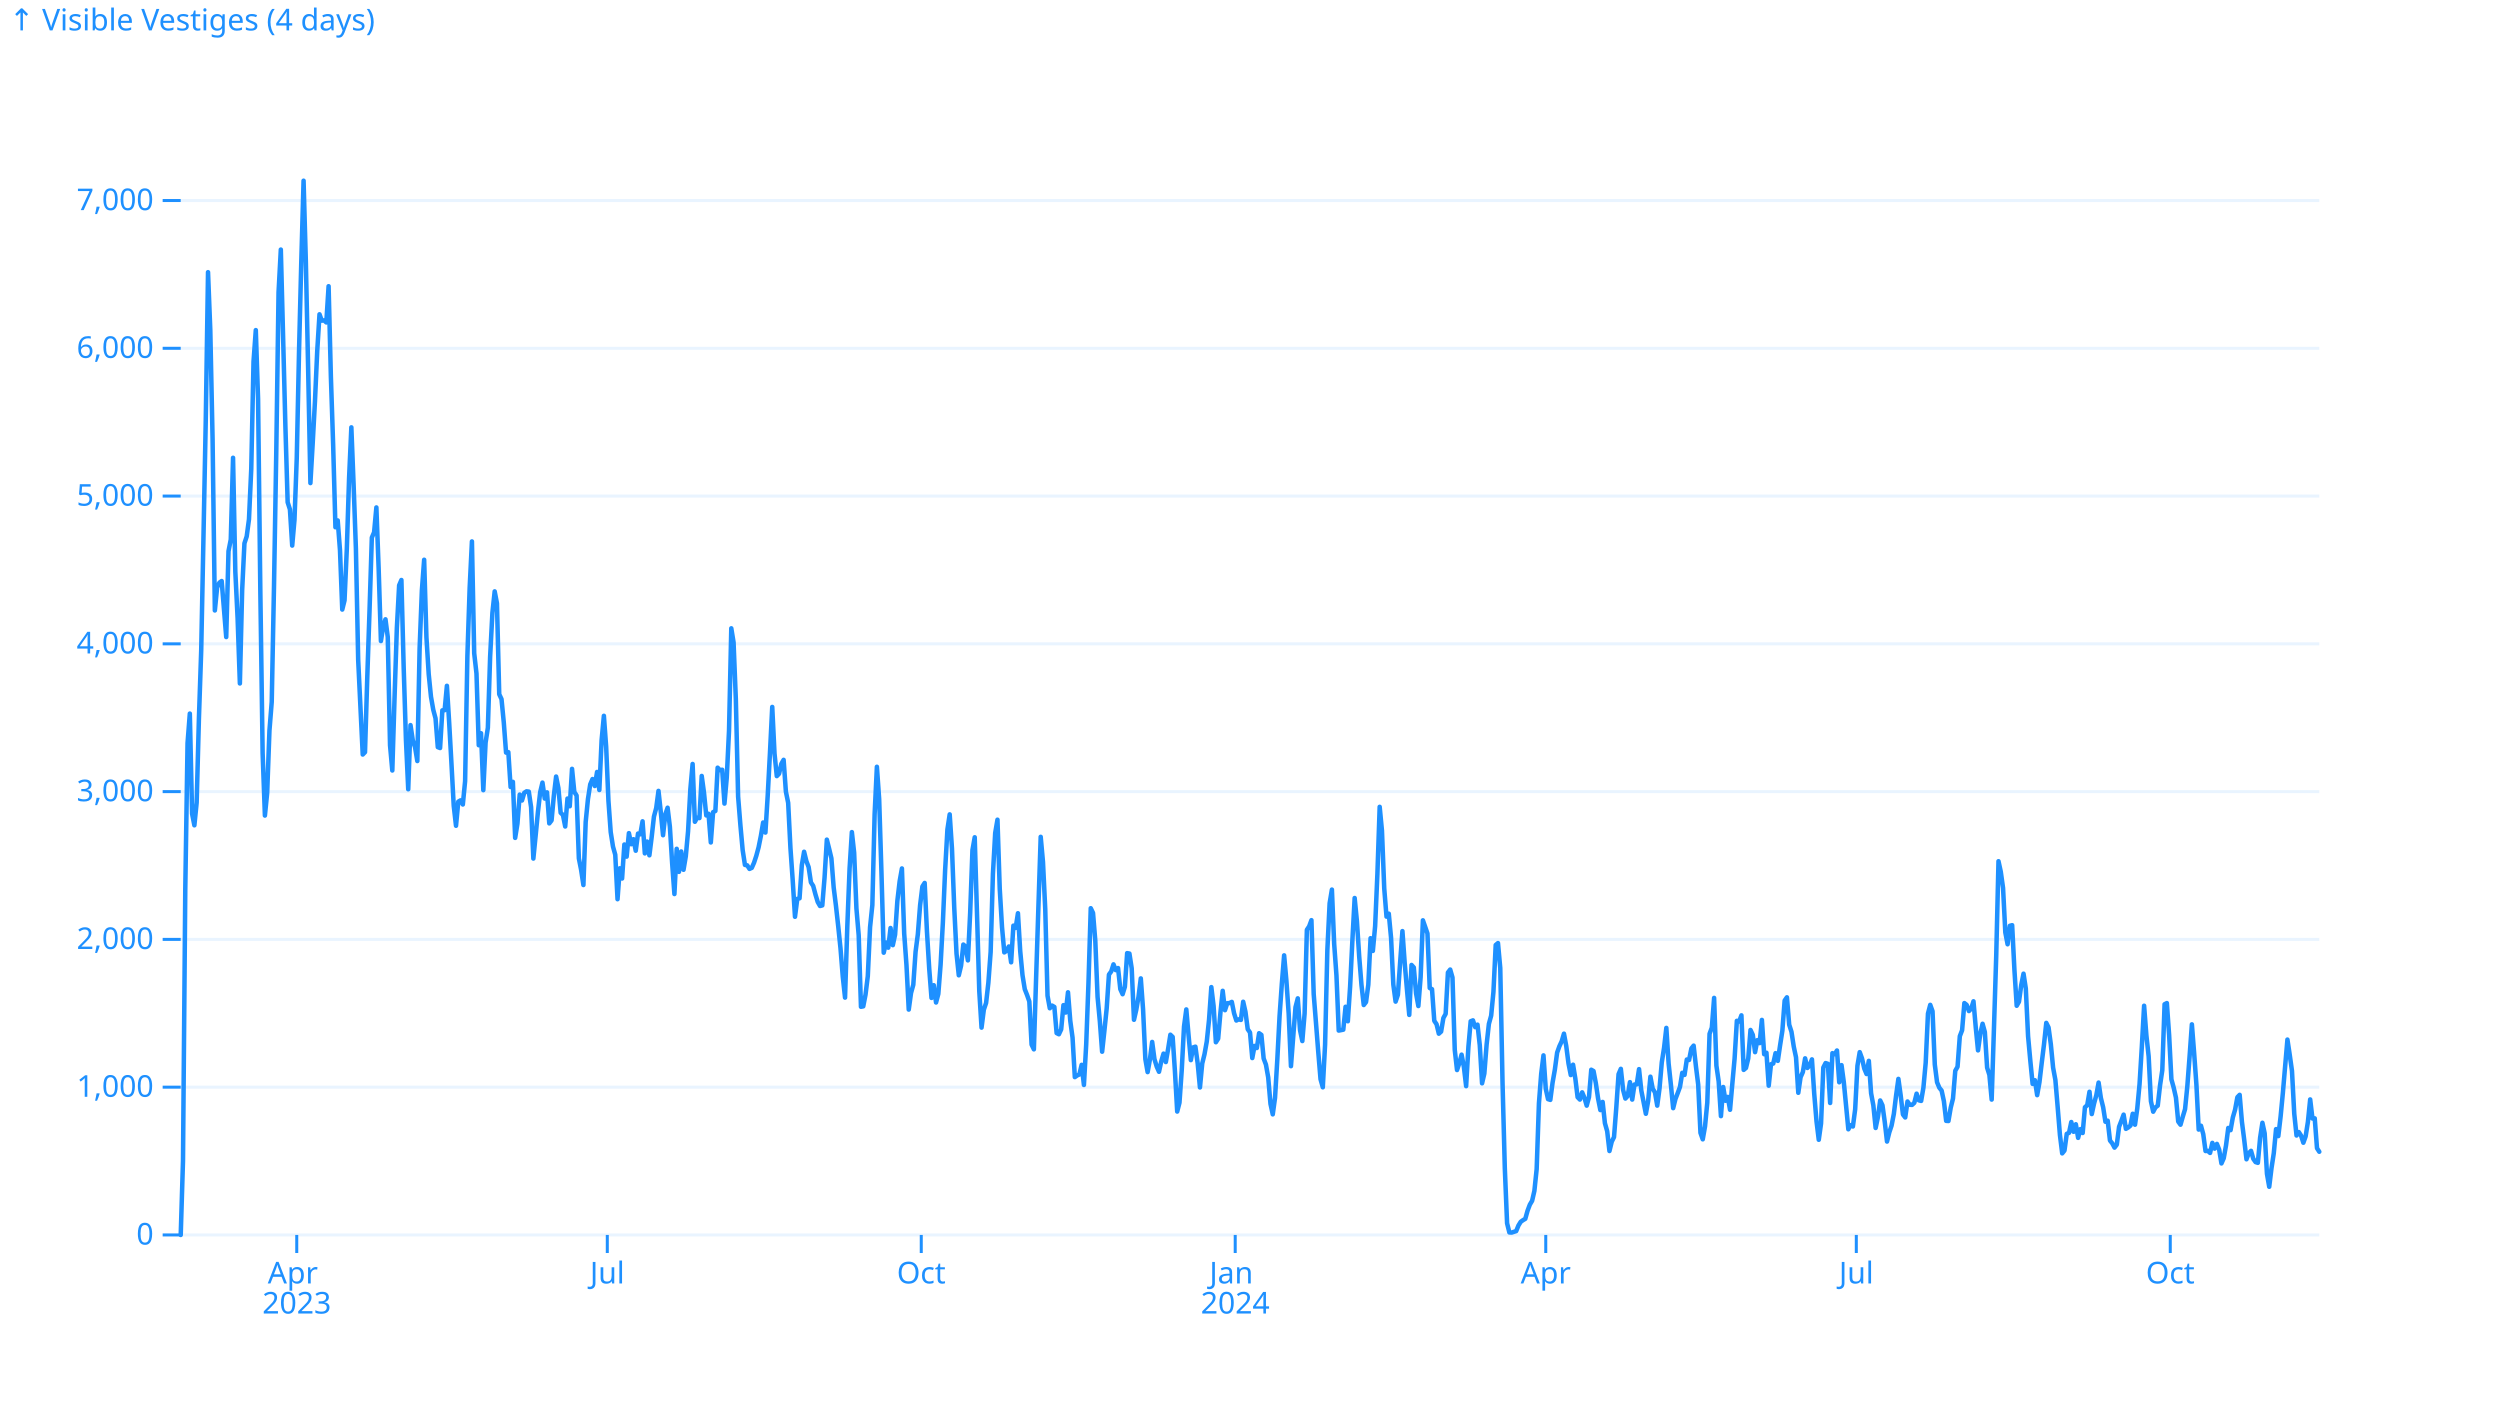
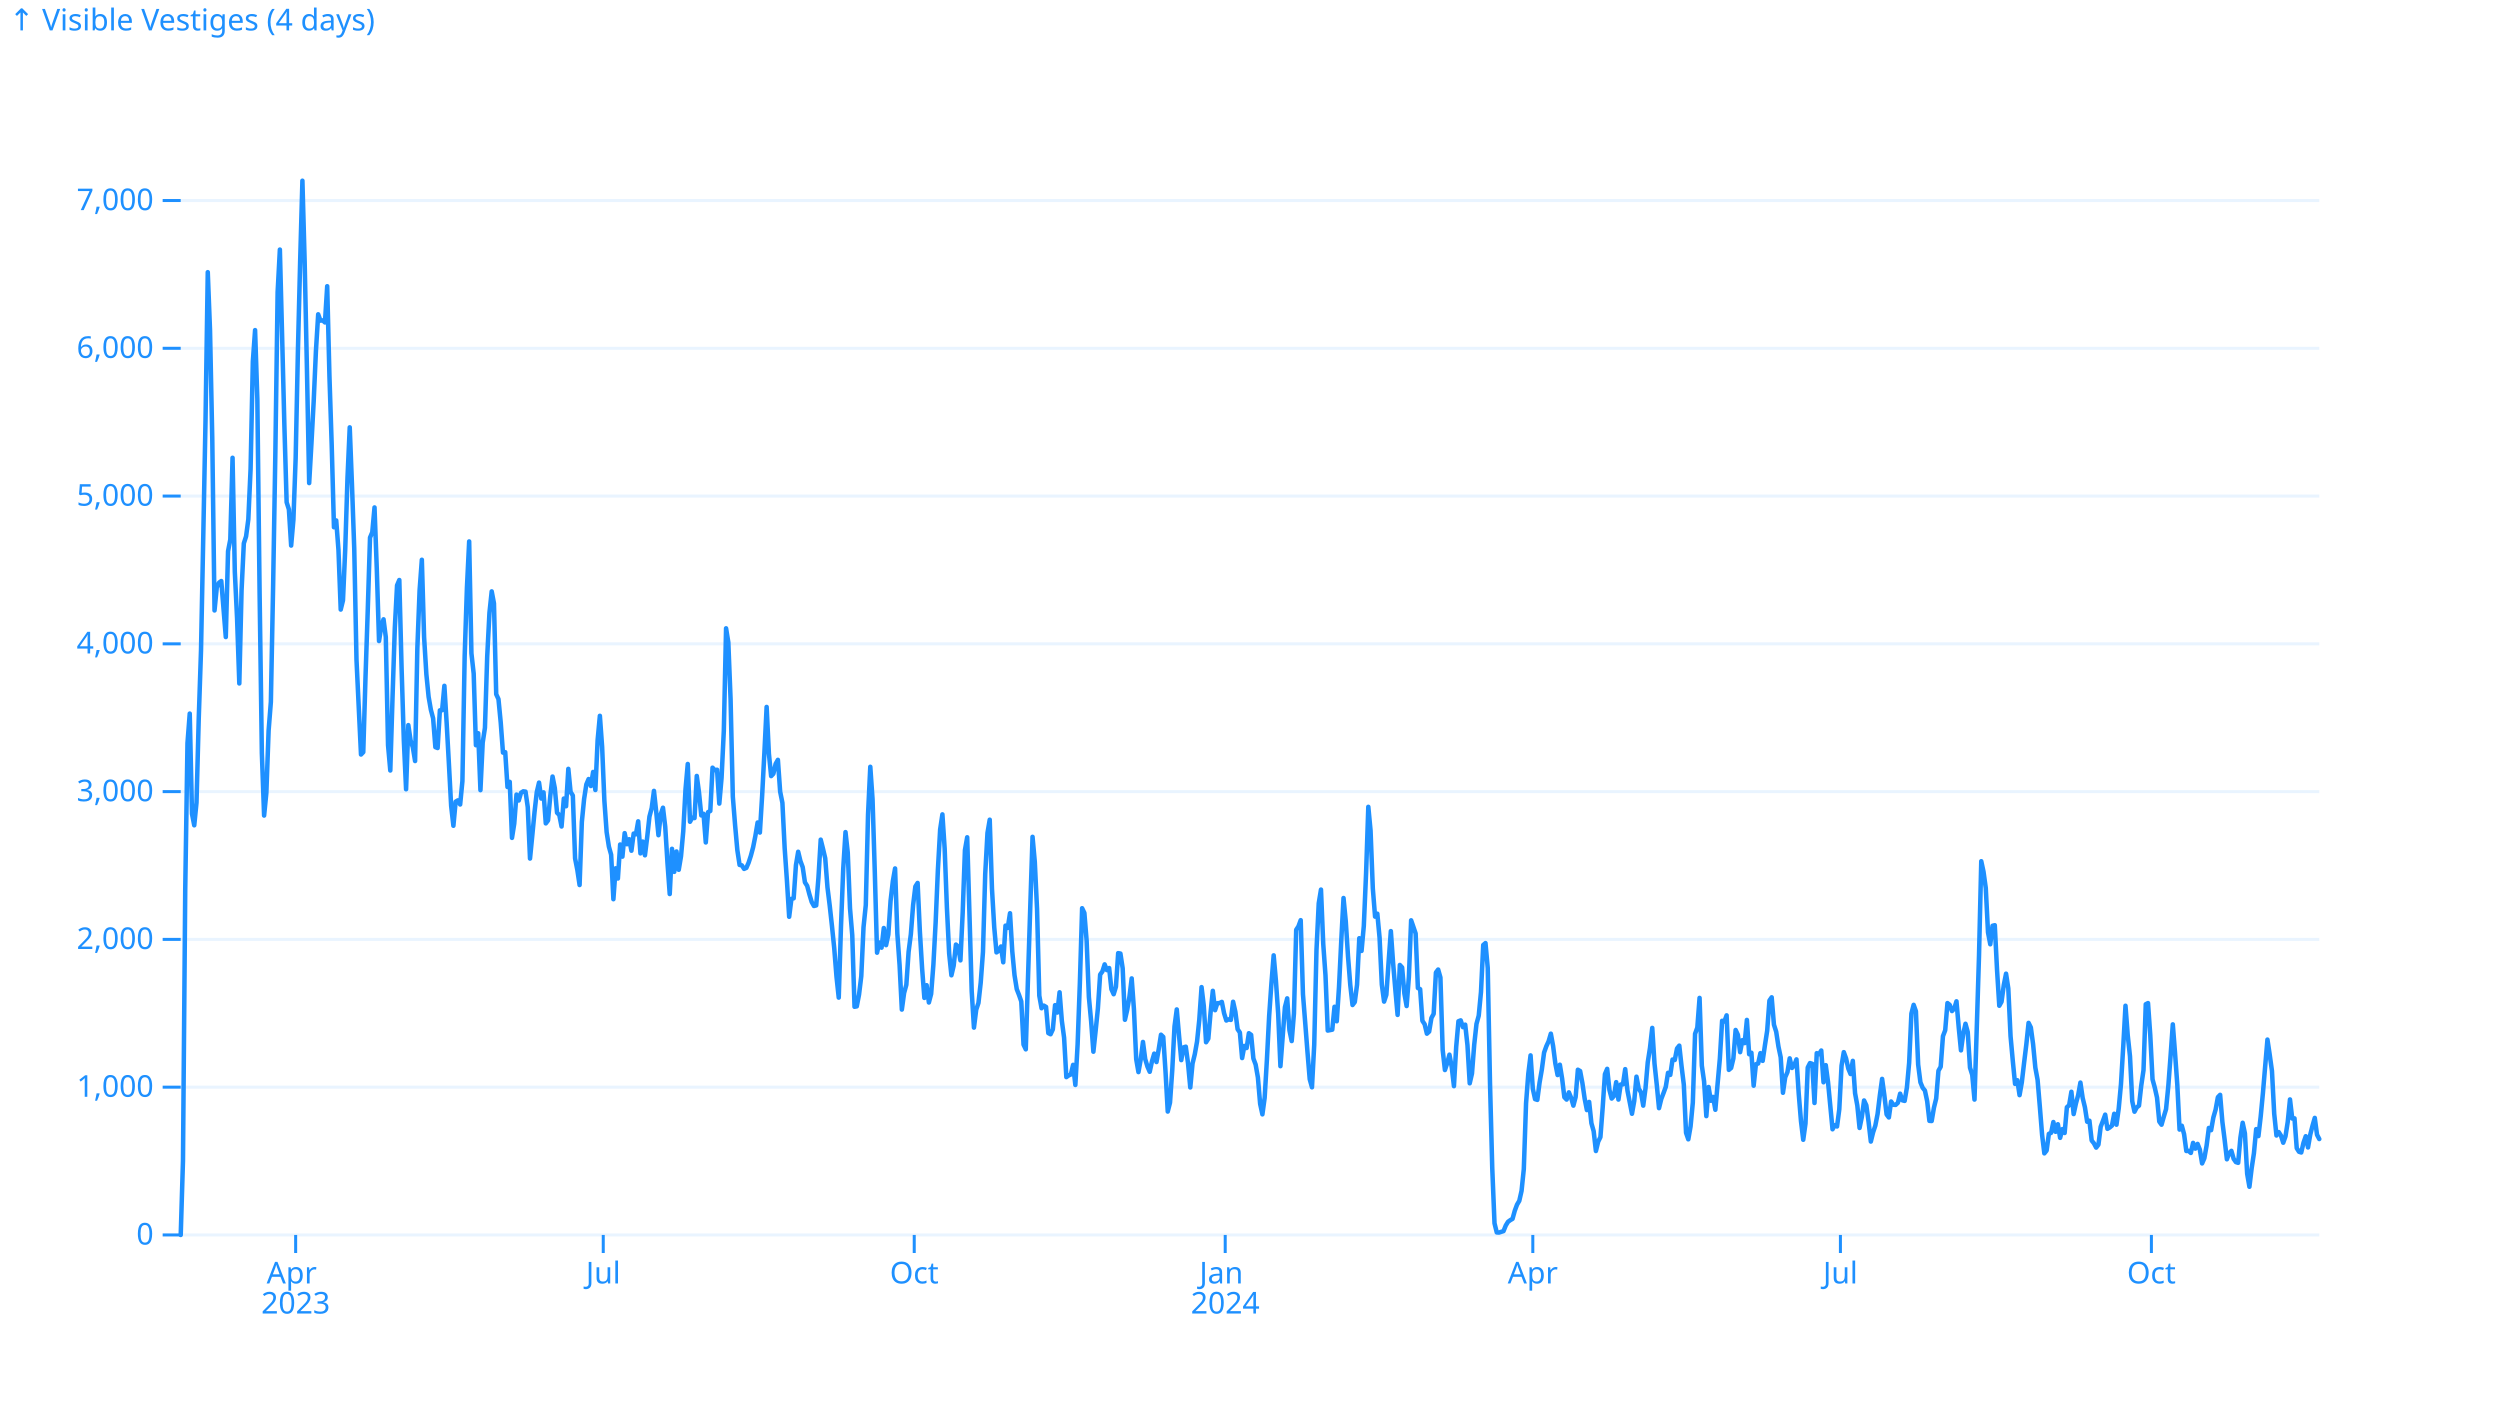
<svg xmlns="http://www.w3.org/2000/svg" class="plot-d6a7b5" fill="currentColor" font-family="system-ui, sans-serif" font-size="10" text-anchor="middle" width="830" height="470" viewBox="0 0 830 470" style="color: dodgerblue;">
  <style>:where(.plot-d6a7b5) {
  --plot-background: white;
  display: block;
  height: auto;
  height: intrinsic;
  max-width: 100%;
}
:where(.plot-d6a7b5 text),
:where(.plot-d6a7b5 tspan) {
  white-space: pre;
}</style>
  <g aria-label="y-grid" stroke="currentColor" stroke-opacity="0.1">
    <line x1="60" x2="770" y1="410" y2="410" />
    <line x1="60" x2="770" y1="360.939" y2="360.939" />
    <line x1="60" x2="770" y1="311.878" y2="311.878" />
    <line x1="60" x2="770" y1="262.817" y2="262.817" />
    <line x1="60" x2="770" y1="213.757" y2="213.757" />
    <line x1="60" x2="770" y1="164.696" y2="164.696" />
    <line x1="60" x2="770" y1="115.635" y2="115.635" />
    <line x1="60" x2="770" y1="66.574" y2="66.574" />
  </g>
  <g aria-label="y-axis tick" fill="none" stroke="currentColor">
    <path transform="translate(60,410)" d="M0,0L-6,0" />
    <path transform="translate(60,360.9392)" d="M0,0L-6,0" />
    <path transform="translate(60,311.8783)" d="M0,0L-6,0" />
    <path transform="translate(60,262.8175)" d="M0,0L-6,0" />
    <path transform="translate(60,213.7567)" d="M0,0L-6,0" />
    <path transform="translate(60,164.6958)" d="M0,0L-6,0" />
    <path transform="translate(60,115.635)" d="M0,0L-6,0" />
    <path transform="translate(60,66.57415)" d="M0,0L-6,0" />
  </g>
  <g aria-label="y-axis tick label" text-anchor="end" font-variant="tabular-nums" transform="translate(-9,0)">
    <text y="0.32em" transform="translate(60,410)">0</text>
    <text y="0.32em" transform="translate(60,360.9392)">1,000</text>
    <text y="0.32em" transform="translate(60,311.8783)">2,000</text>
    <text y="0.32em" transform="translate(60,262.8175)">3,000</text>
    <text y="0.32em" transform="translate(60,213.7567)">4,000</text>
    <text y="0.32em" transform="translate(60,164.6958)">5,000</text>
    <text y="0.32em" transform="translate(60,115.635)">6,000</text>
    <text y="0.32em" transform="translate(60,66.57415)">7,000</text>
  </g>
  <g aria-label="y-axis label" text-anchor="start" transform="translate(-57,-57)">
    <text y="0.71em" transform="translate(60,60)">↑ Visible Vestiges (4 days)</text>
  </g>
  <g aria-label="x-axis tick" fill="none" stroke="currentColor">
-     <path transform="translate(98.52128,410)" d="M0,0L0,6" />
-     <path transform="translate(201.6223,410)" d="M0,0L0,6" />
-     <path transform="translate(305.8564,410)" d="M0,0L0,6" />
-     <path transform="translate(410.0904,410)" d="M0,0L0,6" />
-     <path transform="translate(513.1915,410)" d="M0,0L0,6" />
-     <path transform="translate(616.2926,410)" d="M0,0L0,6" />
-     <path transform="translate(720.5266,410)" d="M0,0L0,6" />
+     <path transform="translate(98.15595,410)" d="M0,0L0,6" />
+     <path transform="translate(200.2792,410)" d="M0,0L0,6" />
+     <path transform="translate(303.5248,410)" d="M0,0L0,6" />
+     <path transform="translate(406.7703,410)" d="M0,0L0,6" />
+     <path transform="translate(508.8936,410)" d="M0,0L0,6" />
+     <path transform="translate(611.0169,410)" d="M0,0L0,6" />
+     <path transform="translate(714.2624,410)" d="M0,0L0,6" />
  </g>
  <g aria-label="x-axis tick label" font-variant="tabular-nums" transform="translate(0,9)">
-     <text transform="translate(98.52128,410)">
+     <text transform="translate(98.15595,410)">
      <tspan x="0" y="0.71em">Apr</tspan>
      <tspan x="0" dy="1em">2023</tspan>
    </text>
-     <text y="0.71em" transform="translate(201.6223,410)">Jul</text>
-     <text y="0.71em" transform="translate(305.8564,410)">Oct</text>
-     <text transform="translate(410.0904,410)">
+     <text y="0.71em" transform="translate(200.2792,410)">Jul</text>
+     <text y="0.71em" transform="translate(303.5248,410)">Oct</text>
+     <text transform="translate(406.7703,410)">
      <tspan x="0" y="0.71em">Jan</tspan>
      <tspan x="0" dy="1em">2024</tspan>
    </text>
-     <text y="0.71em" transform="translate(513.1915,410)">Apr</text>
-     <text y="0.71em" transform="translate(616.2926,410)">Jul</text>
-     <text y="0.71em" transform="translate(720.5266,410)">Oct</text>
+     <text y="0.71em" transform="translate(508.8936,410)">Apr</text>
+     <text y="0.71em" transform="translate(611.0169,410)">Jul</text>
+     <text y="0.71em" transform="translate(714.2624,410)">Oct</text>
  </g>
  <g aria-label="line" fill="none" stroke="currentColor" stroke-width="1.5" stroke-linejoin="round" stroke-linecap="round">
-     <path d="M60,410L60.755,385.371L61.511,295.296L62.266,246.726L63.021,236.913L63.777,270.177L64.532,274.003L65.287,266.497L66.043,238.434L66.798,216.013L67.553,178.237L68.309,139.626L69.064,90.369L69.819,109.65L70.574,145.66L71.33,202.669L72.085,195.015L72.84,193.445L73.596,192.906L74.351,202.227L75.106,211.5L75.862,182.996L76.617,179.12L77.372,151.989L78.128,189.815L78.883,205.22L79.638,226.905L80.394,195.948L81.149,180.395L81.904,178.089L82.66,172.398L83.415,155.718L84.17,120.05L84.926,109.601L85.681,132.463L86.436,196.683L87.191,250.013L87.947,270.765L88.702,263.21L89.457,242.555L90.213,233.038L90.968,194.623L91.723,149.978L92.479,97.041L93.234,82.862L93.989,111.808L94.745,141.343L95.5,166.756L96.255,169.111L97.011,181.131L97.766,172.595L98.521,152.136L99.277,116.665L100.032,86.689L100.787,60L101.543,86.934L102.298,122.258L103.053,160.378L103.809,147.328L104.564,133.297L105.319,116.518L106.074,104.351L106.83,106.461L107.585,106.362L108.34,107.049L109.096,95.029L109.851,125.006L110.606,147.77L111.362,175.048L112.117,172.791L112.872,182.603L113.628,202.375L114.383,199.333L115.138,182.358L115.894,158.759L116.649,141.883L117.404,161.114L118.16,182.161L118.915,219.055L119.67,234.853L120.426,250.503L121.181,249.718L121.936,224.795L122.691,202.473L123.447,178.482L124.202,176.716L124.957,168.474L125.713,188.785L126.468,212.825L127.223,207.967L127.979,205.613L128.734,211.5L129.489,247.412L130.245,255.802L131,231.32L131.755,208.507L132.511,194.329L133.266,192.562L134.021,221.508L134.777,245.744L135.532,262.033L136.287,240.74L137.043,245.793L137.798,248.099L138.553,252.662L139.309,215.327L140.064,195.997L140.819,185.841L141.574,211.549L142.33,223.814L143.085,231.32L143.84,235.638L144.596,238.483L145.351,248.05L146.106,248.345L146.862,235.834L147.617,235.785L148.372,227.69L149.128,239.955L149.883,253.496L150.638,267.527L151.394,274.151L152.149,266.154L152.904,265.712L153.66,267.086L154.415,259.334L155.17,217.829L155.926,195.212L156.681,179.757L157.436,216.897L158.191,223.618L158.947,247.412L159.702,243.438L160.457,262.327L161.213,246.578L161.968,241.623L162.723,218.025L163.479,203.454L164.234,196.34L164.989,200.314L165.745,230.486L166.5,232.105L167.255,239.857L168.011,249.865L168.766,249.718L169.521,261.297L170.277,259.579L171.032,278.174L171.787,273.464L172.543,263.799L173.298,265.761L174.053,263.21L174.809,262.719L175.564,262.817L176.319,267.969L177.074,285.042L177.83,277.438L178.585,269.637L179.34,263.014L180.096,259.825L180.851,265.123L181.606,263.063L182.362,273.366L183.117,272.384L183.872,264.191L184.628,257.813L185.383,261.64L186.138,269.833L186.894,270.569L187.649,274.396L188.404,265.123L189.16,267.675L189.915,255.262L190.67,262.916L191.426,264.093L192.181,284.993L192.936,288.82L193.691,293.824L194.447,272.875L195.202,265.271L195.957,260.414L196.713,258.647L197.468,260.953L198.223,256.292L198.979,262.278L199.734,245.744L200.489,237.649L201.245,247.952L202,265.859L202.755,276.26L203.511,281.068L204.266,283.766L205.021,298.534L205.777,288.28L206.532,291.665L207.287,280.381L208.043,284.404L208.798,276.604L209.553,280.283L210.309,278.615L211.064,282.442L211.819,276.751L212.574,276.996L213.33,272.679L214.085,283.325L214.84,279.4L215.596,283.963L216.351,277.928L217.106,271.109L217.862,268.263L218.617,262.572L219.372,269.49L220.128,277.29L220.883,270.373L221.638,268.165L222.394,274.445L223.149,286.514L223.904,296.817L224.66,281.804L225.415,289.458L226.17,282.687L226.926,288.771L227.681,284.306L228.436,276.015L229.191,262.082L229.947,253.643L230.702,272.826L231.457,271.452L232.213,271.599L232.968,257.617L233.723,263.161L234.479,270.716L235.234,270.177L235.989,279.694L236.745,269.637L237.5,269.244L238.255,254.87L239.011,255.704L239.766,255.556L240.521,266.791L241.277,258.255L242.032,242.653L242.787,208.605L243.543,213.266L244.298,232.105L245.053,264.486L245.809,273.905L246.564,282.246L247.319,287.152L248.074,287.299L248.83,288.476L249.585,288.133L250.34,286.416L251.096,284.11L251.851,281.313L252.606,277.536L253.362,273.071L254.117,276.407L254.872,264.24L255.628,249.964L256.383,234.706L257.138,250.16L257.894,257.666L258.649,256.881L259.404,253.594L260.16,252.269L260.915,262.817L261.67,266.546L262.426,281.559L263.181,292.303L263.936,304.372L264.691,298.436L265.447,298.239L266.202,287.25L266.957,282.785L267.713,285.876L268.468,287.888L269.223,292.941L269.979,294.118L270.734,296.964L271.489,299.466L272.245,300.791L273,300.594L273.755,291.322L274.511,278.762L275.266,281.755L276.021,284.944L276.777,294.609L277.532,300.692L278.287,307.512L279.043,314.822L279.798,324.242L280.553,331.208L281.309,307.463L282.064,288.329L282.819,276.26L283.574,283.08L284.33,301.576L285.085,310.505L285.84,334.25L286.596,334.103L287.351,330.227L288.106,324.094L288.862,307.806L289.617,300.496L290.372,270.373L291.128,254.575L291.883,265.32L292.638,289.556L293.394,316.294L294.149,312.909L294.904,314.626L295.66,308.101L296.415,313.792L297.17,310.308L297.926,299.073L298.681,292.597L299.436,288.329L300.191,309.965L300.947,320.415L301.702,335.182L302.457,329.687L303.213,326.94L303.968,315.999L304.723,310.161L305.479,300.496L306.234,294.315L306.989,293.137L307.745,309.229L308.5,321.592L309.255,331.306L310.011,327.087L310.766,332.827L311.521,329.982L312.277,320.268L313.032,306.285L313.787,288.771L314.543,275.377L315.298,270.373L316.053,281.706L316.809,301.379L317.564,316.588L318.319,323.8L319.074,320.611L319.83,313.595L320.585,314.282L321.34,318.845L322.096,303.047L322.851,282.246L323.606,277.977L324.362,303.293L325.117,329.05L325.872,341.168L326.628,335.231L327.383,332.974L328.138,326.253L328.894,316.049L329.649,290.144L330.404,276.555L331.16,272.139L331.915,295.1L332.67,307.855L333.426,316.196L334.181,315.656L334.936,314.233L335.691,319.483L336.447,307.316L337.202,308.052L337.957,303.195L338.713,315.803L339.468,323.751L340.223,328.412L340.979,330.325L341.734,332.484L342.489,346.81L343.245,348.38L344,324.291L344.755,300.938L345.511,277.83L346.266,286.121L347.021,301.821L347.777,330.571L348.532,334.741L349.287,333.858L350.043,334.299L350.798,342.983L351.553,343.375L352.309,341.756L353.064,333.71L353.819,336.163L354.574,329.442L355.33,338.911L356.085,344.504L356.84,357.603L357.596,357.063L358.351,356.72L359.106,353.531L359.862,360.203L360.617,346.761L361.372,326.351L362.128,301.526L362.883,303.096L363.638,312.32L364.394,331.012L365.149,339.058L365.904,349.165L366.66,342.198L367.415,334.839L368.17,323.555L368.926,322.525L369.681,320.17L370.436,322.083L371.191,321.396L371.947,328.412L372.702,330.08L373.457,327.627L374.213,316.441L374.968,316.588L375.723,321.494L376.479,338.567L377.234,335.28L377.989,330.914L378.745,324.83L379.5,335.133L380.255,351.618L381.011,355.935L381.766,351.765L382.521,345.927L383.277,351.618L384.032,354.12L384.787,355.837L385.543,352.354L386.298,349.802L387.053,352.599L387.809,348.281L388.564,343.523L389.319,344.258L390.074,355.641L390.83,369.034L391.585,366.091L392.34,355.248L393.096,340.775L393.851,335.133L394.606,343.768L395.362,351.961L396.117,347.742L396.872,347.496L397.628,353.04L398.383,361.037L399.138,353.089L399.894,349.999L400.649,345.779L401.404,338.518L402.16,327.725L402.915,334.005L403.67,346.025L404.426,344.847L405.181,336.213L405.936,328.951L406.691,335.378L407.447,333.073L408.202,333.024L408.957,332.631L409.713,336.409L410.468,338.813L411.223,338.42L411.979,338.616L412.734,332.582L413.489,335.918L414.245,341.707L415,342.787L415.755,351.274L416.511,347.251L417.266,347.938L418.021,343.032L418.777,343.572L419.532,351.421L420.287,353.433L421.043,357.701L421.798,366.483L422.553,369.966L423.309,364.472L424.064,351.814L424.819,337.292L425.574,326.548L426.33,317.177L427.085,325.615L427.84,336.507L428.596,353.973L429.351,344.16L430.106,334.397L430.862,331.454L431.617,342.051L432.372,345.632L433.128,336.507L433.883,308.689L434.638,307.561L435.394,305.5L436.149,330.08L436.904,339.598L437.66,349.214L438.415,358.29L439.17,360.988L439.926,346.859L440.681,315.411L441.436,299.907L442.191,295.345L442.947,313.399L443.702,323.849L444.457,342.149L445.213,342.002L445.968,341.854L446.723,334.25L447.479,339.058L448.234,327.627L448.989,312.271L449.745,298.141L450.5,305.893L451.255,317.569L452.011,327.038L452.766,333.661L453.521,332.68L454.277,326.94L455.032,311.486L455.787,315.705L456.543,307.463L457.298,290.095L458.053,267.871L458.809,275.77L459.564,294.952L460.319,304.323L461.074,303.342L461.83,311.339L462.585,326.891L463.34,332.533L464.096,330.276L464.851,319.434L465.606,309.131L466.362,319.728L467.117,328.608L467.872,336.948L468.628,320.366L469.383,321.2L470.138,329.835L470.894,334.005L471.649,324.389L472.404,305.549L473.16,307.708L473.915,309.916L474.67,328.019L475.426,328.412L476.181,338.911L476.936,340.039L477.691,343.179L478.447,342.492L479.202,337.979L479.957,336.605L480.713,322.868L481.468,321.887L482.223,324.536L482.979,348.576L483.734,355.248L484.489,352.991L485.245,350.146L486,354.169L486.755,360.596L487.511,347.546L488.266,339.058L489.021,338.764L489.777,341.02L490.532,340.186L491.287,347.006L492.043,359.664L492.798,356.426L493.553,346.81L494.309,339.941L495.064,337.194L495.819,329.344L496.574,313.743L497.33,313.105L498.085,321.396L498.84,359.516L499.596,387.825L500.351,406.124L501.106,409.166L501.862,409.215L502.617,408.97L503.372,408.724L504.128,406.86L504.883,405.634L505.638,405.094L506.394,404.652L507.149,401.954L507.904,399.943L508.66,398.667L509.415,395.38L510.17,388.168L510.926,366.287L511.681,356.475L512.436,350.391L513.191,361.479L513.947,364.913L514.702,365.158L515.457,359.418L516.213,355.101L516.968,349.459L517.723,347.349L518.479,345.73L519.234,343.179L519.989,347.251L520.745,353.089L521.5,356.916L522.255,353.482L523.011,358.094L523.766,364.275L524.521,365.06L525.277,362.656L526.032,364.472L526.787,367.072L527.543,364.226L528.298,355.15L529.053,355.592L529.809,359.565L530.564,364.717L531.319,368.544L532.074,365.845L532.83,372.91L533.585,375.559L534.34,382.133L535.096,379.043L535.851,377.522L536.606,367.759L537.362,356.622L538.117,354.856L538.872,361.871L539.628,364.717L540.383,363.883L541.138,359.271L541.894,365.06L542.649,360.056L543.404,360.007L544.16,354.954L544.915,362.068L545.67,365.894L546.426,369.77L547.181,365.551L547.936,357.456L548.691,361.43L549.447,362.656L550.202,367.072L550.957,361.381L551.713,352.697L552.468,347.889L553.223,341.266L553.979,353.089L554.734,360.105L555.489,367.906L556.245,364.864L557,362.902L557.755,360.841L558.511,356.18L559.266,356.867L560.021,351.765L560.777,351.912L561.532,348.085L562.287,347.153L563.043,353.973L563.798,360.056L564.553,376.099L565.309,378.258L566.064,373.989L566.819,366.091L567.574,343.228L568.33,341.168L569.085,331.306L569.84,353.776L570.596,359.026L571.351,370.555L572.106,360.89L572.862,365.453L573.617,364.177L574.372,368.445L575.128,359.86L575.883,351.47L576.638,338.911L577.394,339.156L578.149,337.096L578.904,355.199L579.66,354.561L580.415,351.421L581.17,341.953L581.926,343.572L582.681,349.312L583.436,345.338L584.191,346.319L584.947,338.616L585.702,349.999L586.457,349.508L587.213,360.449L587.968,353.335L588.723,353.089L589.479,349.655L590.234,352.206L590.989,347.055L591.745,342.198L592.5,332.19L593.255,331.11L594.011,340.186L594.766,342.541L595.521,347.447L596.277,351.029L597.032,362.803L597.787,357.652L598.543,355.935L599.298,351.372L600.053,354.561L600.809,353.678L601.564,351.716L602.319,363.098L603.074,372.223L603.83,378.405L604.585,373.008L605.34,354.414L606.096,352.942L606.851,353.188L607.606,366.189L608.362,349.655L609.117,349.999L609.872,348.772L610.628,359.32L611.383,353.629L612.138,359.222L612.894,367.072L613.649,374.922L614.404,373.548L615.16,373.989L615.915,368.298L616.67,353.825L617.426,349.312L618.181,351.372L618.936,354.757L619.691,356.573L620.447,352.206L621.202,362.951L621.957,367.023L622.713,374.48L623.468,370.849L624.223,365.355L624.979,366.974L625.734,372.468L626.489,378.994L627.245,375.952L628,373.695L628.755,369.819L629.511,363.638L630.266,358.192L631.021,363.638L631.777,370.015L632.532,370.997L633.287,365.698L634.043,366.777L634.798,366.826L635.553,366.14L636.309,363.098L637.064,365.306L637.819,365.502L638.574,361.086L639.33,352.844L640.085,336.507L640.84,333.612L641.596,335.722L642.351,353.433L643.106,359.32L643.862,361.135L644.617,362.068L645.372,365.6L646.128,372.125L646.883,372.174L647.638,367.759L648.394,364.717L649.149,355.493L649.904,354.169L650.66,344.013L651.415,342.051L652.17,333.024L652.926,333.612L653.681,335.673L654.436,334.888L655.191,332.435L655.947,341.07L656.702,348.723L657.457,343.228L658.213,339.892L658.968,342.639L659.723,354.463L660.479,356.867L661.234,365.06L661.989,341.511L662.745,317.373L663.5,285.925L664.255,289.408L665.011,294.805L665.766,309.572L666.521,313.497L667.277,307.365L668.032,307.168L668.787,321.985L669.543,333.907L670.298,332.582L671.053,327.038L671.809,323.26L672.564,328.167L673.319,344.013L674.074,352.255L674.83,359.86L675.585,358.633L676.34,363.588L677.096,359.32L677.851,352.893L678.606,346.761L679.362,339.598L680.117,341.119L680.872,346.662L681.628,354.463L682.383,358.535L683.138,367.464L683.894,376.786L684.649,382.918L685.404,381.986L686.16,376.442L686.915,376.099L687.67,372.518L688.426,375.756L689.181,373.253L689.936,377.767L690.691,374.872L691.447,376.148L692.202,367.611L692.957,366.925L693.713,362.46L694.468,369.868L695.223,366.385L695.979,363.588L696.734,359.418L697.489,364.521L698.245,367.611L699,372.419L699.755,372.076L700.511,378.65L701.266,379.582L702.021,381.005L702.777,380.024L703.532,374.087L704.287,372.125L705.043,370.064L705.798,374.774L706.553,374.333L707.309,373.695L708.064,369.77L708.819,373.401L709.574,368.004L710.33,359.958L711.085,347.546L711.84,333.907L712.596,343.719L713.351,350.685L714.106,365.6L714.862,369.083L715.617,367.66L716.372,367.072L717.128,360.399L717.883,355.297L718.638,333.416L719.394,333.024L720.149,343.67L720.904,358.339L721.66,361.086L722.415,364.422L723.17,372.37L723.926,373.401L724.681,370.751L725.436,368.249L726.191,360.645L726.947,350.685L727.702,340.088L728.457,349.704L729.213,360.203L729.968,375.02L730.723,373.744L731.479,376.541L732.234,382.133L732.989,382.084L733.745,382.771L734.5,379.435L735.255,381.348L736.011,379.779L736.766,381.692L737.521,386.255L738.277,384.537L739.032,380.318L739.787,374.48L740.543,375.216L741.298,370.997L742.053,368.396L742.809,364.275L743.564,363.49L744.319,372.468L745.074,378.405L745.83,384.881L746.585,382.869L747.34,382.084L748.096,384.734L748.851,385.813L749.606,386.058L750.362,377.718L751.117,372.763L751.872,376.295L752.628,389.689L753.383,394.006L754.138,387.825L754.894,382.869L755.649,374.872L756.404,377.178L757.16,370.702L757.915,362.803L758.67,353.923L759.426,345.142L760.181,350.146L760.936,355.542L761.691,369.77L762.447,376.982L763.202,375.854L763.957,377.031L764.713,379.386L765.468,377.276L766.223,372.468L766.979,365.011L767.734,371.34L768.489,371.291L769.245,381.201L770,382.379" />
+     <path d="M60,410L60.748,385.371L61.496,295.296L62.244,246.726L62.993,236.913L63.741,270.177L64.489,274.003L65.237,266.497L65.985,238.434L66.733,216.013L67.482,178.237L68.23,139.626L68.978,90.369L69.726,109.65L70.474,145.66L71.222,202.669L71.97,195.015L72.719,193.445L73.467,192.906L74.215,202.227L74.963,211.5L75.711,182.996L76.459,179.12L77.208,151.989L77.956,189.815L78.704,205.22L79.452,226.905L80.2,195.948L80.948,180.395L81.697,178.089L82.445,172.398L83.193,155.718L83.941,120.05L84.689,109.601L85.437,132.463L86.185,196.683L86.934,250.013L87.682,270.765L88.43,263.21L89.178,242.555L89.926,233.038L90.674,194.623L91.423,149.978L92.171,97.041L92.919,82.862L93.667,111.808L94.415,141.343L95.163,166.756L95.911,169.111L96.66,181.131L97.408,172.595L98.156,152.136L98.904,116.665L99.652,86.689L100.4,60L101.149,86.934L101.897,122.258L102.645,160.378L103.393,147.328L104.141,133.297L104.889,116.518L105.638,104.351L106.386,106.461L107.134,106.362L107.882,107.049L108.63,95.029L109.378,125.006L110.126,147.77L110.875,175.048L111.623,172.791L112.371,182.603L113.119,202.375L113.867,199.333L114.615,182.358L115.364,158.759L116.112,141.883L116.86,161.114L117.608,182.161L118.356,219.055L119.104,234.853L119.852,250.503L120.601,249.718L121.349,224.795L122.097,202.473L122.845,178.482L123.593,176.716L124.341,168.474L125.09,188.785L125.838,212.825L126.586,207.967L127.334,205.613L128.082,211.5L128.83,247.412L129.579,255.802L130.327,231.32L131.075,208.507L131.823,194.329L132.571,192.562L133.319,221.508L134.067,245.744L134.816,262.033L135.564,240.74L136.312,245.793L137.06,248.099L137.808,252.662L138.556,215.327L139.305,195.997L140.053,185.841L140.801,211.549L141.549,223.814L142.297,231.32L143.045,235.638L143.793,238.483L144.542,248.05L145.29,248.345L146.038,235.834L146.786,235.785L147.534,227.69L148.282,239.955L149.031,253.496L149.779,267.527L150.527,274.151L151.275,266.154L152.023,265.712L152.771,267.086L153.519,259.334L154.268,217.829L155.016,195.212L155.764,179.757L156.512,216.897L157.26,223.618L158.008,247.412L158.757,243.438L159.505,262.327L160.253,246.578L161.001,241.623L161.749,218.025L162.497,203.454L163.246,196.34L163.994,200.314L164.742,230.486L165.49,232.105L166.238,239.857L166.986,249.865L167.734,249.718L168.483,261.297L169.231,259.579L169.979,278.174L170.727,273.464L171.475,263.799L172.223,265.761L172.972,263.21L173.72,262.719L174.468,262.817L175.216,267.969L175.964,285.042L176.712,277.438L177.46,269.637L178.209,263.014L178.957,259.825L179.705,265.123L180.453,263.063L181.201,273.366L181.949,272.384L182.698,264.191L183.446,257.813L184.194,261.64L184.942,269.833L185.69,270.569L186.438,274.396L187.187,265.123L187.935,267.675L188.683,255.262L189.431,262.916L190.179,264.093L190.927,284.993L191.675,288.82L192.424,293.824L193.172,272.875L193.92,265.271L194.668,260.414L195.416,258.647L196.164,260.953L196.913,256.292L197.661,262.278L198.409,245.744L199.157,237.649L199.905,247.952L200.653,265.859L201.401,276.26L202.15,281.068L202.898,283.766L203.646,298.534L204.394,288.28L205.142,291.665L205.89,280.381L206.639,284.404L207.387,276.604L208.135,280.283L208.883,278.615L209.631,282.442L210.379,276.751L211.128,276.996L211.876,272.679L212.624,283.325L213.372,279.4L214.12,283.963L214.868,277.928L215.616,271.109L216.365,268.263L217.113,262.572L217.861,269.49L218.609,277.29L219.357,270.373L220.105,268.165L220.854,274.445L221.602,286.514L222.35,296.817L223.098,281.804L223.846,289.458L224.594,282.687L225.342,288.771L226.091,284.306L226.839,276.015L227.587,262.082L228.335,253.643L229.083,272.826L229.831,271.452L230.58,271.599L231.328,257.617L232.076,263.161L232.824,270.716L233.572,270.177L234.32,279.694L235.068,269.637L235.817,269.244L236.565,254.87L237.313,255.704L238.061,255.556L238.809,266.791L239.557,258.255L240.306,242.653L241.054,208.605L241.802,213.266L242.55,232.105L243.298,264.486L244.046,273.905L244.795,282.246L245.543,287.152L246.291,287.299L247.039,288.476L247.787,288.133L248.535,286.416L249.283,284.11L250.032,281.313L250.78,277.536L251.528,273.071L252.276,276.407L253.024,264.24L253.772,249.964L254.521,234.706L255.269,250.16L256.017,257.666L256.765,256.881L257.513,253.594L258.261,252.269L259.009,262.817L259.758,266.546L260.506,281.559L261.254,292.303L262.002,304.372L262.75,298.436L263.498,298.239L264.247,287.25L264.995,282.785L265.743,285.876L266.491,287.888L267.239,292.941L267.987,294.118L268.736,296.964L269.484,299.466L270.232,300.791L270.98,300.594L271.728,291.322L272.476,278.762L273.224,281.755L273.973,284.944L274.721,294.609L275.469,300.692L276.217,307.512L276.965,314.822L277.713,324.242L278.462,331.208L279.21,307.463L279.958,288.329L280.706,276.26L281.454,283.08L282.202,301.576L282.95,310.505L283.699,334.25L284.447,334.103L285.195,330.227L285.943,324.094L286.691,307.806L287.439,300.496L288.188,270.373L288.936,254.575L289.684,265.32L290.432,289.556L291.18,316.294L291.928,312.909L292.677,314.626L293.425,308.101L294.173,313.792L294.921,310.308L295.669,299.073L296.417,292.597L297.165,288.329L297.914,309.965L298.662,320.415L299.41,335.182L300.158,329.687L300.906,326.94L301.654,315.999L302.403,310.161L303.151,300.496L303.899,294.315L304.647,293.137L305.395,309.229L306.143,321.592L306.891,331.306L307.64,327.087L308.388,332.827L309.136,329.982L309.884,320.268L310.632,306.285L311.38,288.771L312.129,275.377L312.877,270.373L313.625,281.706L314.373,301.379L315.121,316.588L315.869,323.8L316.617,320.611L317.366,313.595L318.114,314.282L318.862,318.845L319.61,303.047L320.358,282.246L321.106,277.977L321.855,303.293L322.603,329.05L323.351,341.168L324.099,335.231L324.847,332.974L325.595,326.253L326.344,316.049L327.092,290.144L327.84,276.555L328.588,272.139L329.336,295.1L330.084,307.855L330.832,316.196L331.581,315.656L332.329,314.233L333.077,319.483L333.825,307.316L334.573,308.052L335.321,303.195L336.07,315.803L336.818,323.751L337.566,328.412L338.314,330.325L339.062,332.484L339.81,346.81L340.558,348.38L341.307,324.291L342.055,300.938L342.803,277.83L343.551,286.121L344.299,301.821L345.047,330.571L345.796,334.741L346.544,333.858L347.292,334.299L348.04,342.983L348.788,343.375L349.536,341.756L350.285,333.71L351.033,336.163L351.781,329.442L352.529,338.911L353.277,344.504L354.025,357.603L354.773,357.063L355.522,356.72L356.27,353.531L357.018,360.203L357.766,346.761L358.514,326.351L359.262,301.526L360.011,303.096L360.759,312.32L361.507,331.012L362.255,339.058L363.003,349.165L363.751,342.198L364.499,334.839L365.248,323.555L365.996,322.525L366.744,320.17L367.492,322.083L368.24,321.396L368.988,328.412L369.737,330.08L370.485,327.627L371.233,316.441L371.981,316.588L372.729,321.494L373.477,338.567L374.226,335.28L374.974,330.914L375.722,324.83L376.47,335.133L377.218,351.618L377.966,355.935L378.714,351.765L379.463,345.927L380.211,351.618L380.959,354.12L381.707,355.837L382.455,352.354L383.203,349.802L383.952,352.599L384.7,348.281L385.448,343.523L386.196,344.258L386.944,355.641L387.692,369.034L388.44,366.091L389.189,355.248L389.937,340.775L390.685,335.133L391.433,343.768L392.181,351.961L392.929,347.742L393.678,347.496L394.426,353.04L395.174,361.037L395.922,353.089L396.67,349.999L397.418,345.779L398.166,338.518L398.915,327.725L399.663,334.005L400.411,346.025L401.159,344.847L401.907,336.213L402.655,328.951L403.404,335.378L404.152,333.073L404.9,333.024L405.648,332.631L406.396,336.409L407.144,338.813L407.893,338.42L408.641,338.616L409.389,332.582L410.137,335.918L410.885,341.707L411.633,342.787L412.381,351.274L413.13,347.251L413.878,347.938L414.626,343.032L415.374,343.572L416.122,351.421L416.87,353.433L417.619,357.701L418.367,366.483L419.115,369.966L419.863,364.472L420.611,351.814L421.359,337.292L422.107,326.548L422.856,317.177L423.604,325.615L424.352,336.507L425.1,353.973L425.848,344.16L426.596,334.397L427.345,331.454L428.093,342.051L428.841,345.632L429.589,336.507L430.337,308.689L431.085,307.561L431.834,305.5L432.582,330.08L433.33,339.598L434.078,349.214L434.826,358.29L435.574,360.988L436.322,346.859L437.071,315.411L437.819,299.907L438.567,295.345L439.315,313.399L440.063,323.849L440.811,342.149L441.56,342.002L442.308,341.854L443.056,334.25L443.804,339.058L444.552,327.627L445.3,312.271L446.048,298.141L446.797,305.893L447.545,317.569L448.293,327.038L449.041,333.661L449.789,332.68L450.537,326.94L451.286,311.486L452.034,315.705L452.782,307.463L453.53,290.095L454.278,267.871L455.026,275.77L455.774,294.952L456.523,304.323L457.271,303.342L458.019,311.339L458.767,326.891L459.515,332.533L460.263,330.276L461.012,319.434L461.76,309.131L462.508,319.728L463.256,328.608L464.004,336.948L464.752,320.366L465.501,321.2L466.249,329.835L466.997,334.005L467.745,324.389L468.493,305.549L469.241,307.708L469.989,309.916L470.738,328.019L471.486,328.412L472.234,338.911L472.982,340.039L473.73,343.179L474.478,342.492L475.227,337.979L475.975,336.605L476.723,322.868L477.471,321.887L478.219,324.536L478.967,348.576L479.715,355.248L480.464,352.991L481.212,350.146L481.96,354.169L482.708,360.596L483.456,347.546L484.204,339.058L484.953,338.764L485.701,341.02L486.449,340.186L487.197,347.006L487.945,359.664L488.693,356.426L489.442,346.81L490.19,339.941L490.938,337.194L491.686,329.344L492.434,313.743L493.182,313.105L493.93,321.396L494.679,359.516L495.427,387.825L496.175,406.124L496.923,409.166L497.671,409.215L498.419,408.97L499.168,408.724L499.916,406.86L500.664,405.634L501.412,405.094L502.16,404.652L502.908,401.954L503.656,399.943L504.405,398.667L505.153,395.38L505.901,388.168L506.649,366.287L507.397,356.475L508.145,350.391L508.894,361.479L509.642,364.913L510.39,365.158L511.138,359.418L511.886,355.101L512.634,349.459L513.383,347.349L514.131,345.73L514.879,343.179L515.627,347.251L516.375,353.089L517.123,356.916L517.871,353.482L518.62,358.094L519.368,364.275L520.116,365.06L520.864,362.656L521.612,364.472L522.36,367.072L523.109,364.226L523.857,355.15L524.605,355.592L525.353,359.565L526.101,364.717L526.849,368.544L527.597,365.845L528.346,372.91L529.094,375.559L529.842,382.133L530.59,379.043L531.338,377.522L532.086,367.759L532.835,356.622L533.583,354.856L534.331,361.871L535.079,364.717L535.827,363.883L536.575,359.271L537.323,365.06L538.072,360.056L538.82,360.007L539.568,354.954L540.316,362.068L541.064,365.894L541.812,369.77L542.561,365.551L543.309,357.456L544.057,361.43L544.805,362.656L545.553,367.072L546.301,361.381L547.05,352.697L547.798,347.889L548.546,341.266L549.294,353.089L550.042,360.105L550.79,367.906L551.538,364.864L552.287,362.902L553.035,360.841L553.783,356.18L554.531,356.867L555.279,351.765L556.027,351.912L556.776,348.085L557.524,347.153L558.272,353.973L559.02,360.056L559.768,376.099L560.516,378.258L561.264,373.989L562.013,366.091L562.761,343.228L563.509,341.168L564.257,331.306L565.005,353.776L565.753,359.026L566.502,370.555L567.25,360.89L567.998,365.453L568.746,364.177L569.494,368.445L570.242,359.86L570.991,351.47L571.739,338.911L572.487,339.156L573.235,337.096L573.983,355.199L574.731,354.561L575.479,351.421L576.228,341.953L576.976,343.572L577.724,349.312L578.472,345.338L579.22,346.319L579.968,338.616L580.717,349.999L581.465,349.508L582.213,360.449L582.961,353.335L583.709,353.089L584.457,349.655L585.205,352.206L585.954,347.055L586.702,342.198L587.45,332.19L588.198,331.11L588.946,340.186L589.694,342.541L590.443,347.447L591.191,351.029L591.939,362.803L592.687,357.652L593.435,355.935L594.183,351.372L594.932,354.561L595.68,353.678L596.428,351.716L597.176,363.098L597.924,372.223L598.672,378.405L599.42,373.008L600.169,354.414L600.917,352.942L601.665,353.188L602.413,366.189L603.161,349.655L603.909,349.999L604.658,348.772L605.406,359.32L606.154,353.629L606.902,359.222L607.65,367.072L608.398,374.922L609.146,373.548L609.895,373.989L610.643,368.298L611.391,353.825L612.139,349.312L612.887,351.372L613.635,354.757L614.384,356.573L615.132,352.206L615.88,362.951L616.628,367.023L617.376,374.48L618.124,370.849L618.872,365.355L619.621,366.974L620.369,372.468L621.117,378.994L621.865,375.952L622.613,373.695L623.361,369.819L624.11,363.638L624.858,358.192L625.606,363.638L626.354,370.015L627.102,370.997L627.85,365.698L628.599,366.777L629.347,366.826L630.095,366.14L630.843,363.098L631.591,365.306L632.339,365.502L633.087,361.086L633.836,352.844L634.584,336.507L635.332,333.612L636.08,335.722L636.828,353.433L637.576,359.32L638.325,361.135L639.073,362.068L639.821,365.6L640.569,372.125L641.317,372.174L642.065,367.759L642.813,364.717L643.562,355.493L644.31,354.169L645.058,344.013L645.806,342.051L646.554,333.024L647.302,333.612L648.051,335.673L648.799,334.888L649.547,332.435L650.295,341.07L651.043,348.723L651.791,343.228L652.54,339.892L653.288,342.639L654.036,354.463L654.784,356.867L655.532,365.06L656.28,341.511L657.028,317.373L657.777,285.925L658.525,289.408L659.273,294.805L660.021,309.572L660.769,313.497L661.517,307.365L662.266,307.168L663.014,321.985L663.762,333.907L664.51,332.582L665.258,327.038L666.006,323.26L666.754,328.167L667.503,344.013L668.251,352.255L668.999,359.86L669.747,358.633L670.495,363.588L671.243,359.32L671.992,352.893L672.74,346.761L673.488,339.598L674.236,341.119L674.984,346.662L675.732,354.463L676.481,358.535L677.229,367.464L677.977,376.786L678.725,382.918L679.473,381.986L680.221,376.442L680.969,376.099L681.718,372.518L682.466,375.756L683.214,373.253L683.962,377.767L684.71,374.872L685.458,376.148L686.207,367.611L686.955,366.925L687.703,362.46L688.451,369.868L689.199,366.385L689.947,363.588L690.695,359.418L691.444,364.521L692.192,367.611L692.94,372.419L693.688,372.076L694.436,378.65L695.184,379.582L695.933,381.005L696.681,380.024L697.429,374.087L698.177,372.125L698.925,370.064L699.673,374.774L700.421,374.333L701.17,373.695L701.918,369.77L702.666,373.401L703.414,368.004L704.162,359.958L704.91,347.546L705.659,333.907L706.407,343.719L707.155,350.685L707.903,365.6L708.651,369.083L709.399,367.66L710.148,367.072L710.896,360.399L711.644,355.297L712.392,333.416L713.14,333.024L713.888,343.67L714.636,358.339L715.385,361.086L716.133,364.422L716.881,372.37L717.629,373.401L718.377,370.751L719.125,368.249L719.874,360.645L720.622,350.685L721.37,340.088L722.118,349.704L722.866,360.203L723.614,375.02L724.362,373.744L725.111,376.541L725.859,382.133L726.607,382.084L727.355,382.771L728.103,379.435L728.851,381.348L729.6,379.779L730.348,381.692L731.096,386.255L731.844,384.537L732.592,380.318L733.34,374.48L734.089,375.216L734.837,370.997L735.585,368.396L736.333,364.275L737.081,363.49L737.829,372.468L738.577,378.405L739.326,384.881L740.074,382.869L740.822,382.084L741.57,384.734L742.318,385.813L743.066,386.058L743.815,377.718L744.563,372.763L745.311,376.295L746.059,389.689L746.807,394.006L747.555,387.825L748.303,382.869L749.052,374.872L749.8,377.178L750.548,370.702L751.296,362.803L752.044,353.923L752.792,345.142L753.541,350.146L754.289,355.542L755.037,369.77L755.785,376.982L756.533,375.854L757.281,377.031L758.03,379.386L758.778,377.276L759.526,372.468L760.274,365.011L761.022,371.34L761.77,371.291L762.518,381.201L763.267,382.379L764.015,382.624L764.763,379.386L765.511,377.227L766.259,380.956L767.007,376.688L767.756,373.744L768.504,371.144L769.252,376.737L770,378.16" />
  </g>
</svg>
